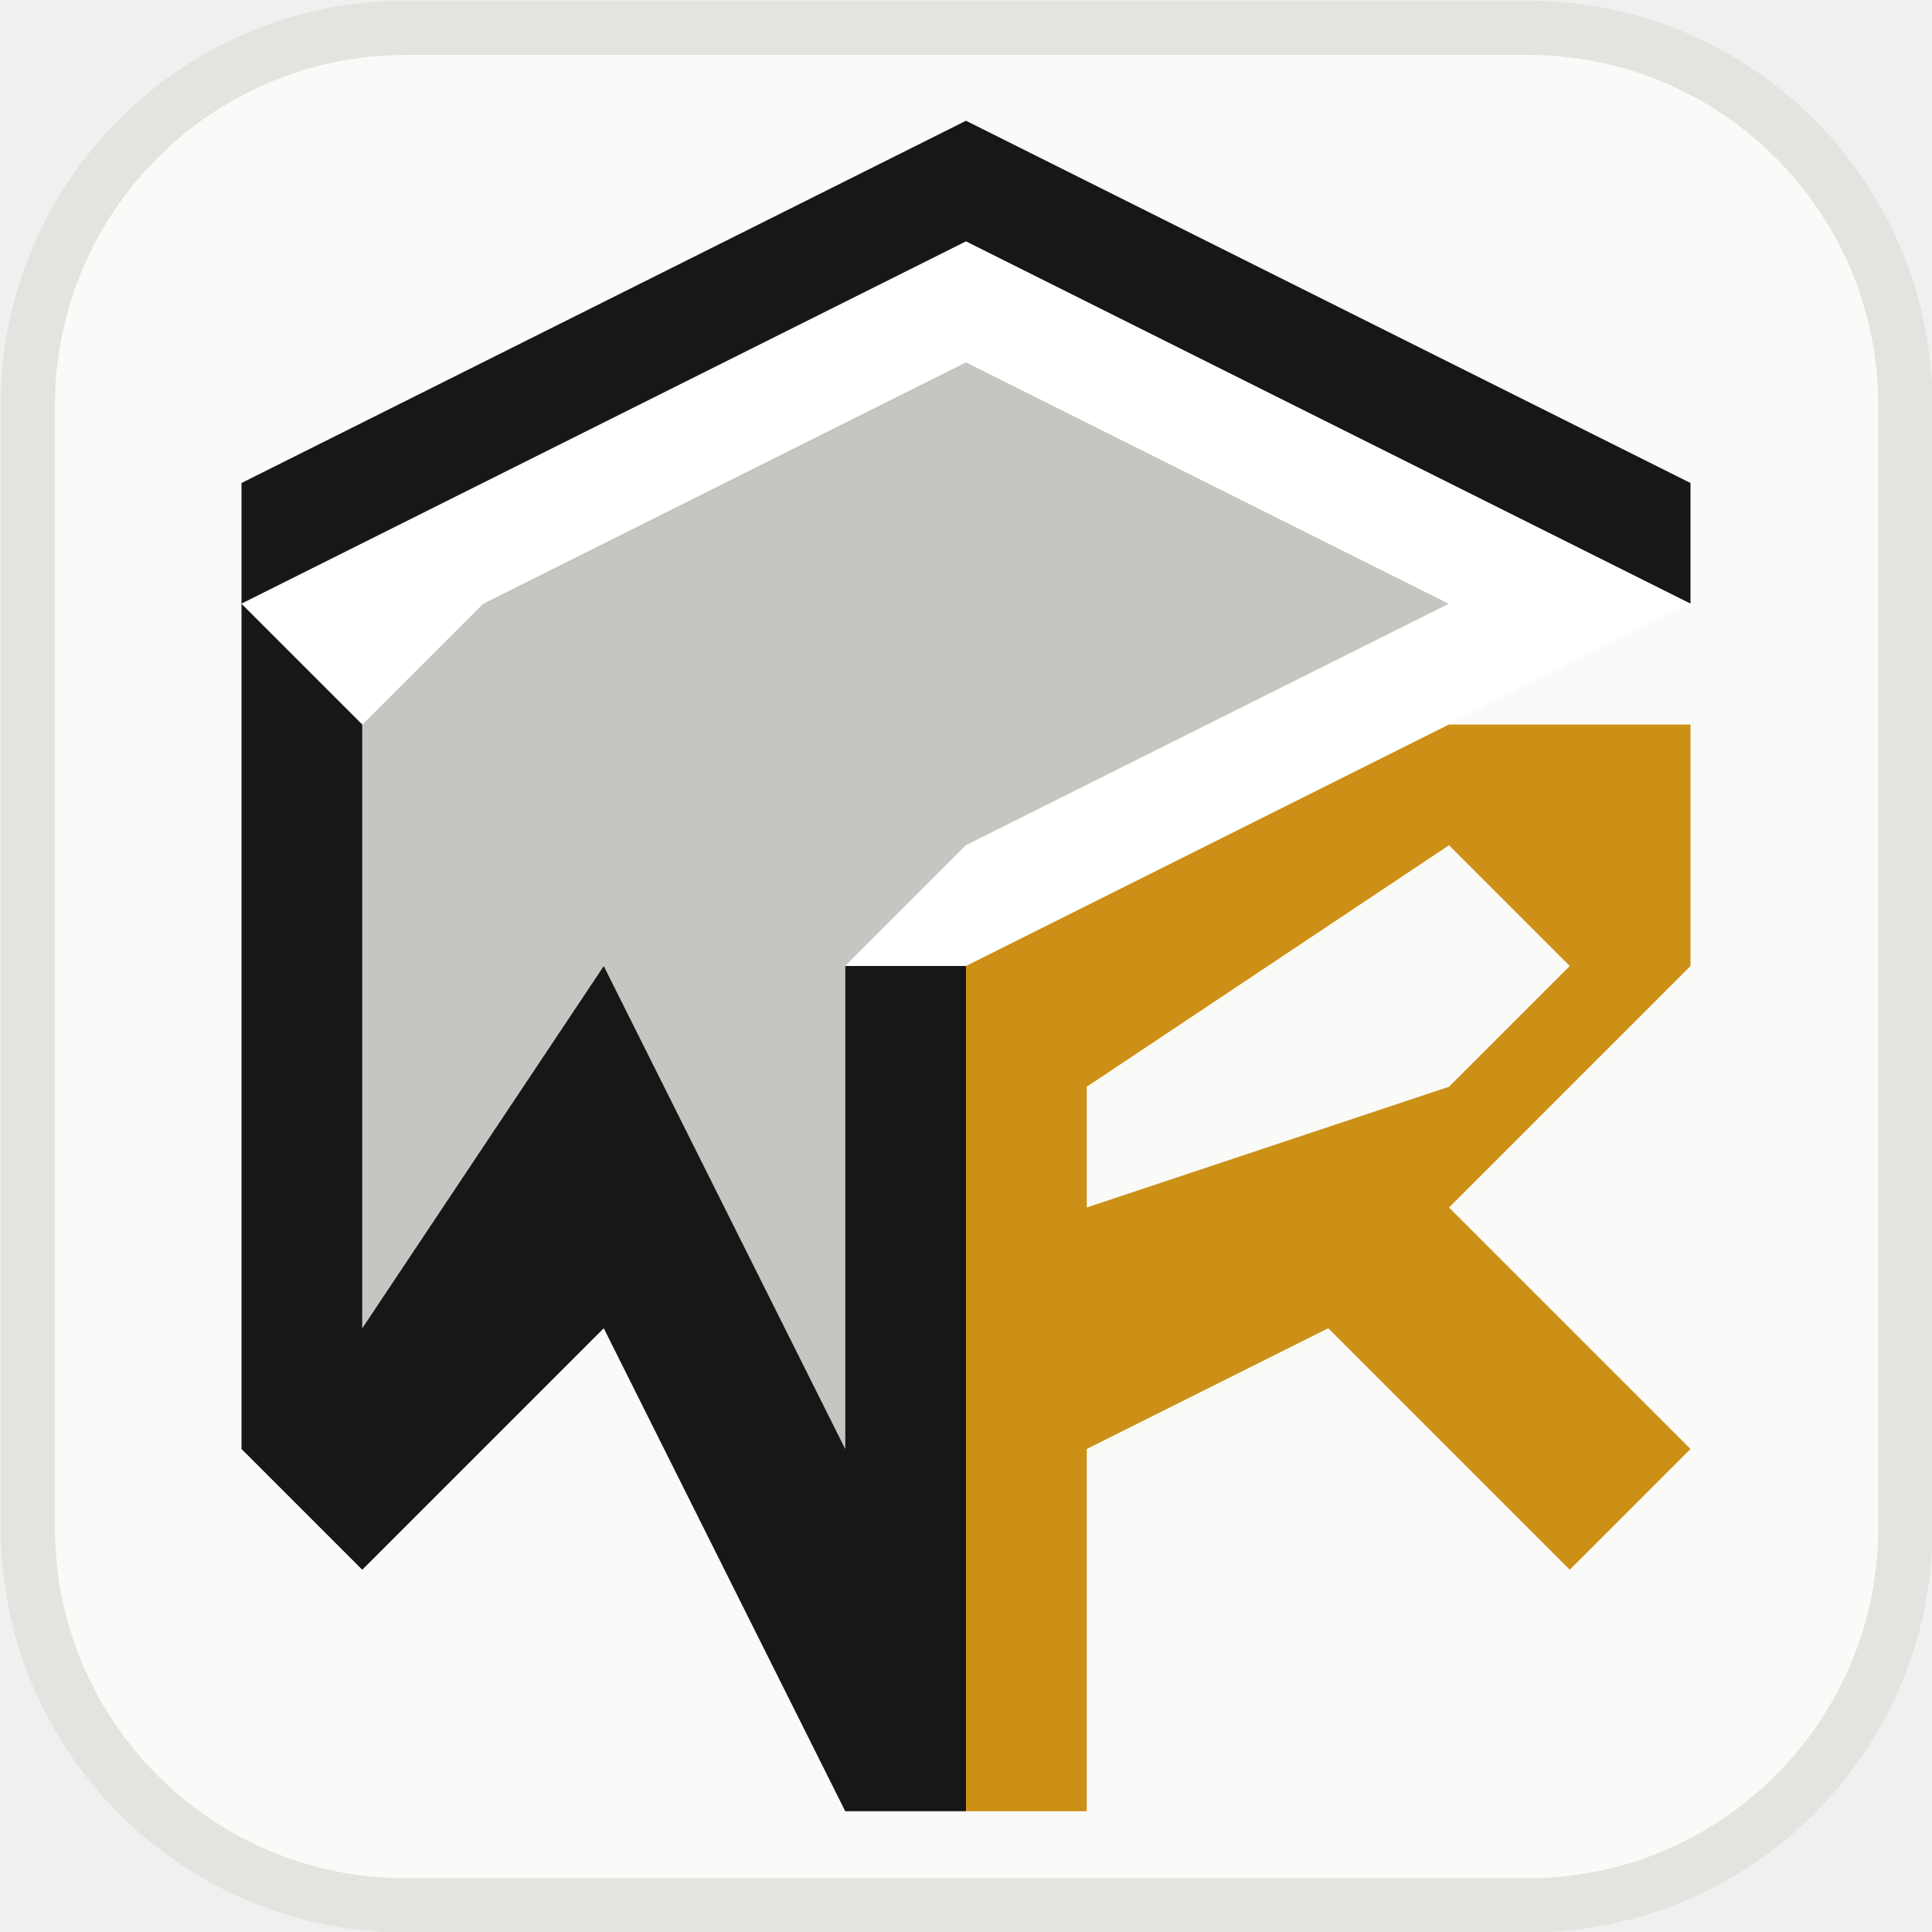
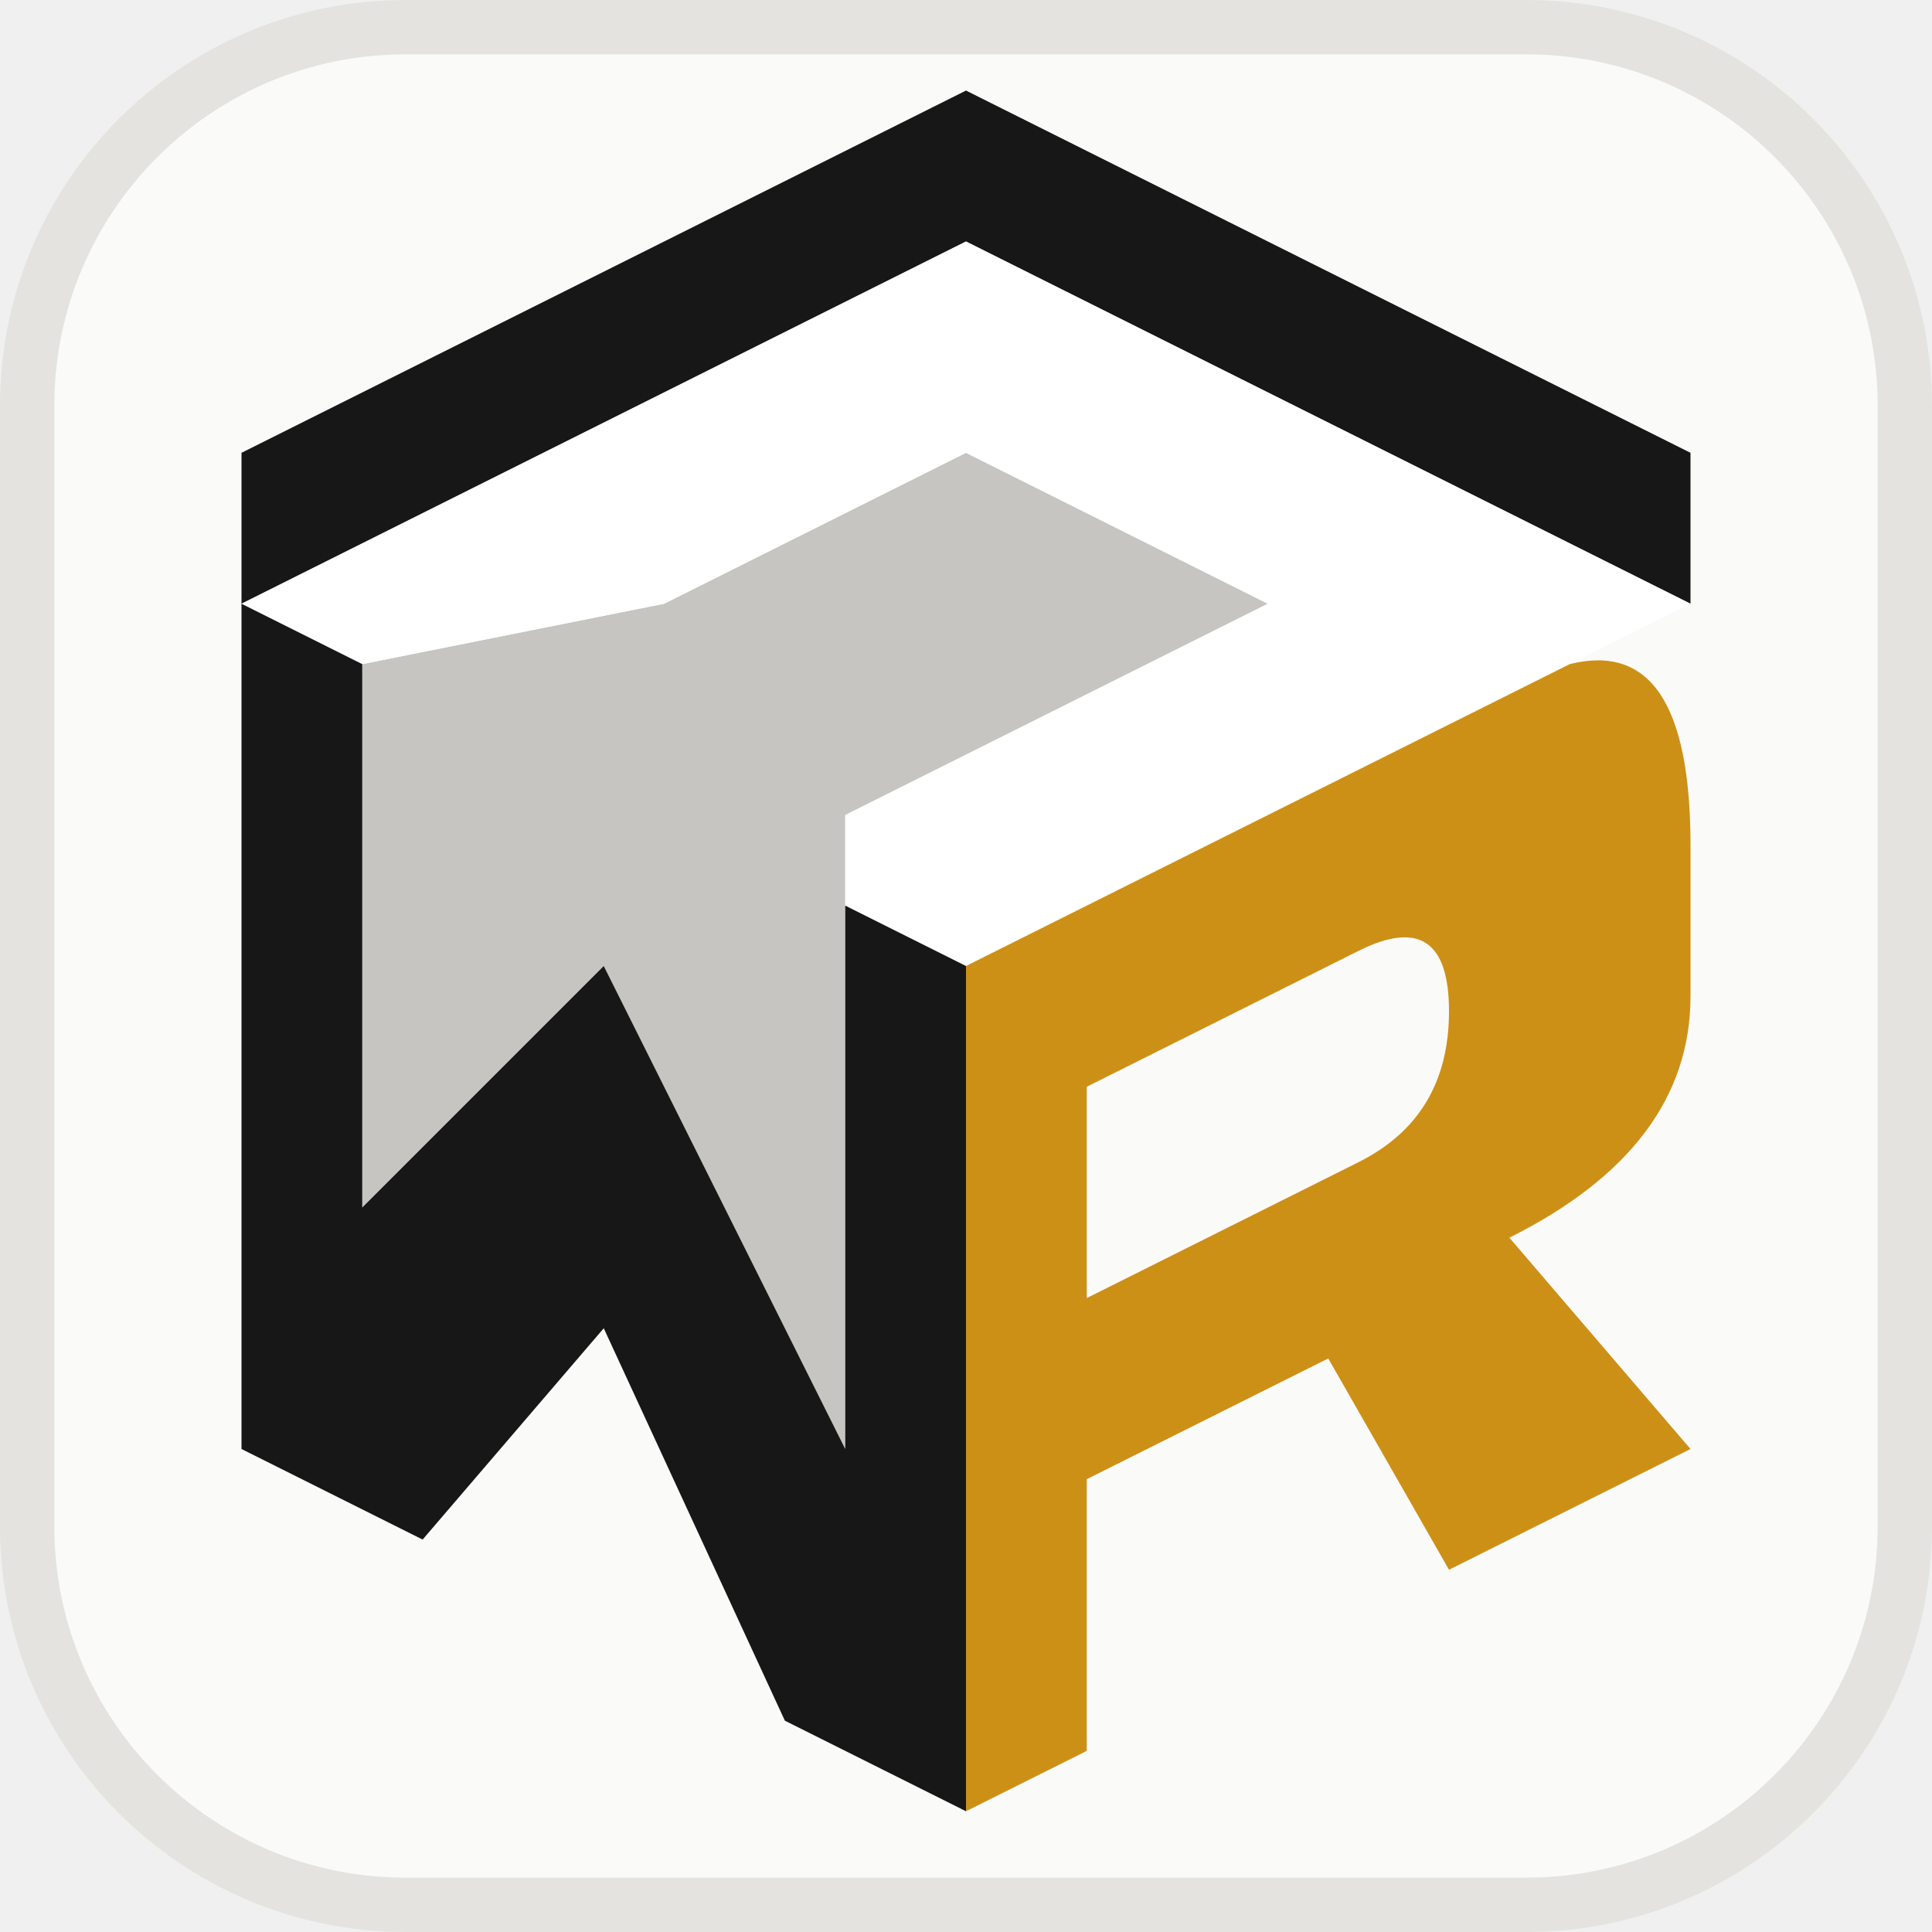
- <svg xmlns="http://www.w3.org/2000/svg" viewBox="0 0 16 16" shape-rendering="geometricPrecision">
-   <rect data-favicon-placa="clara" x="0.23" y="0.23" width="15.55" height="15.55" rx="3.13" fill="#FAFAF8" stroke="#E4E3DF" stroke-width="0.45" />
-   <path data-logo-camada="contorno-topo" fill="#171717" d="M2 4L8 1L14 4L14 5L8 2L2 5Z" />
-   <path data-logo-face="interna-simplificada" fill="#C6C5C1" d="M7 8L8 7L12 5L8 3L4 5L3 6L3 11L5 8L7 12Z" />
-   <path data-logo-face="topo" fill="#FFFFFF" d="M8 2L14 5L8 8L7 8L8 7L12 5L8 3L4 5L3 6L2 5Z" />
-   <path data-logo-face="w-externa" fill="#171717" d="M2 5L3 6L3 11L5 8L7 12L7 8L8 8L8 15L7 15L5 11L3 13L2 12Z" />
-   <path data-logo-face="r-externa" fill="#CD9016" fill-rule="evenodd" d="M13 6L14 6L14 7L14 8L13 9L12 10L14 12L13 13L11 11L9 12L9 15L8 15L8 8L12 6ZM12 7L9 9L9 10L12 9L13 8Z" />
+ <svg xmlns="http://www.w3.org/2000/svg" viewBox="0 0 32 32" shape-rendering="geometricPrecision">
+   <rect data-favicon-placa="clara" x="0.45" y="0.45" width="31.1" height="31.1" rx="6.27" fill="#FAFAF8" stroke="#E4E3DF" stroke-width="0.9" />
+   <path data-logo-camada="contorno-topo" fill="#171717" d="M4 7.5L16 1.5L28 7.5L28 10L16 4L4 10Z" />
+   <path data-logo-face="interna-simplificada" fill="#C6C5C1" d="M14 13.5L16 12.5L21 10L16 7.5L11 10L6 11L6 20L10 16L14 24Z" />
+   <path data-logo-face="topo" fill="#FFFFFF" d="M16 4L28 10L16 16L14 15L14 13.5L16 12.5L21 10L16 7.5L11 10L6 11L4 10Z" />
+   <path data-logo-face="w-externa" fill="#171717" d="M4 10L6 11L6 20L10 16L14 24L14 15L16 16L16 30L13 28.5L10 22L7 25.5L4 24Z" />
+   <path data-logo-face="r-externa" fill="#CD9016" fill-rule="evenodd" d="M16 16L26 11Q28 10.5 28 14L28 16.5Q28 19 25 20.5L28 24L24 26L22 22.5L18 24.5L18 29L16 30ZM18 18L18 21.5L22.5 19.25Q24 18.5 24 16.75Q24 15 22.5 15.75Z" />
</svg>
